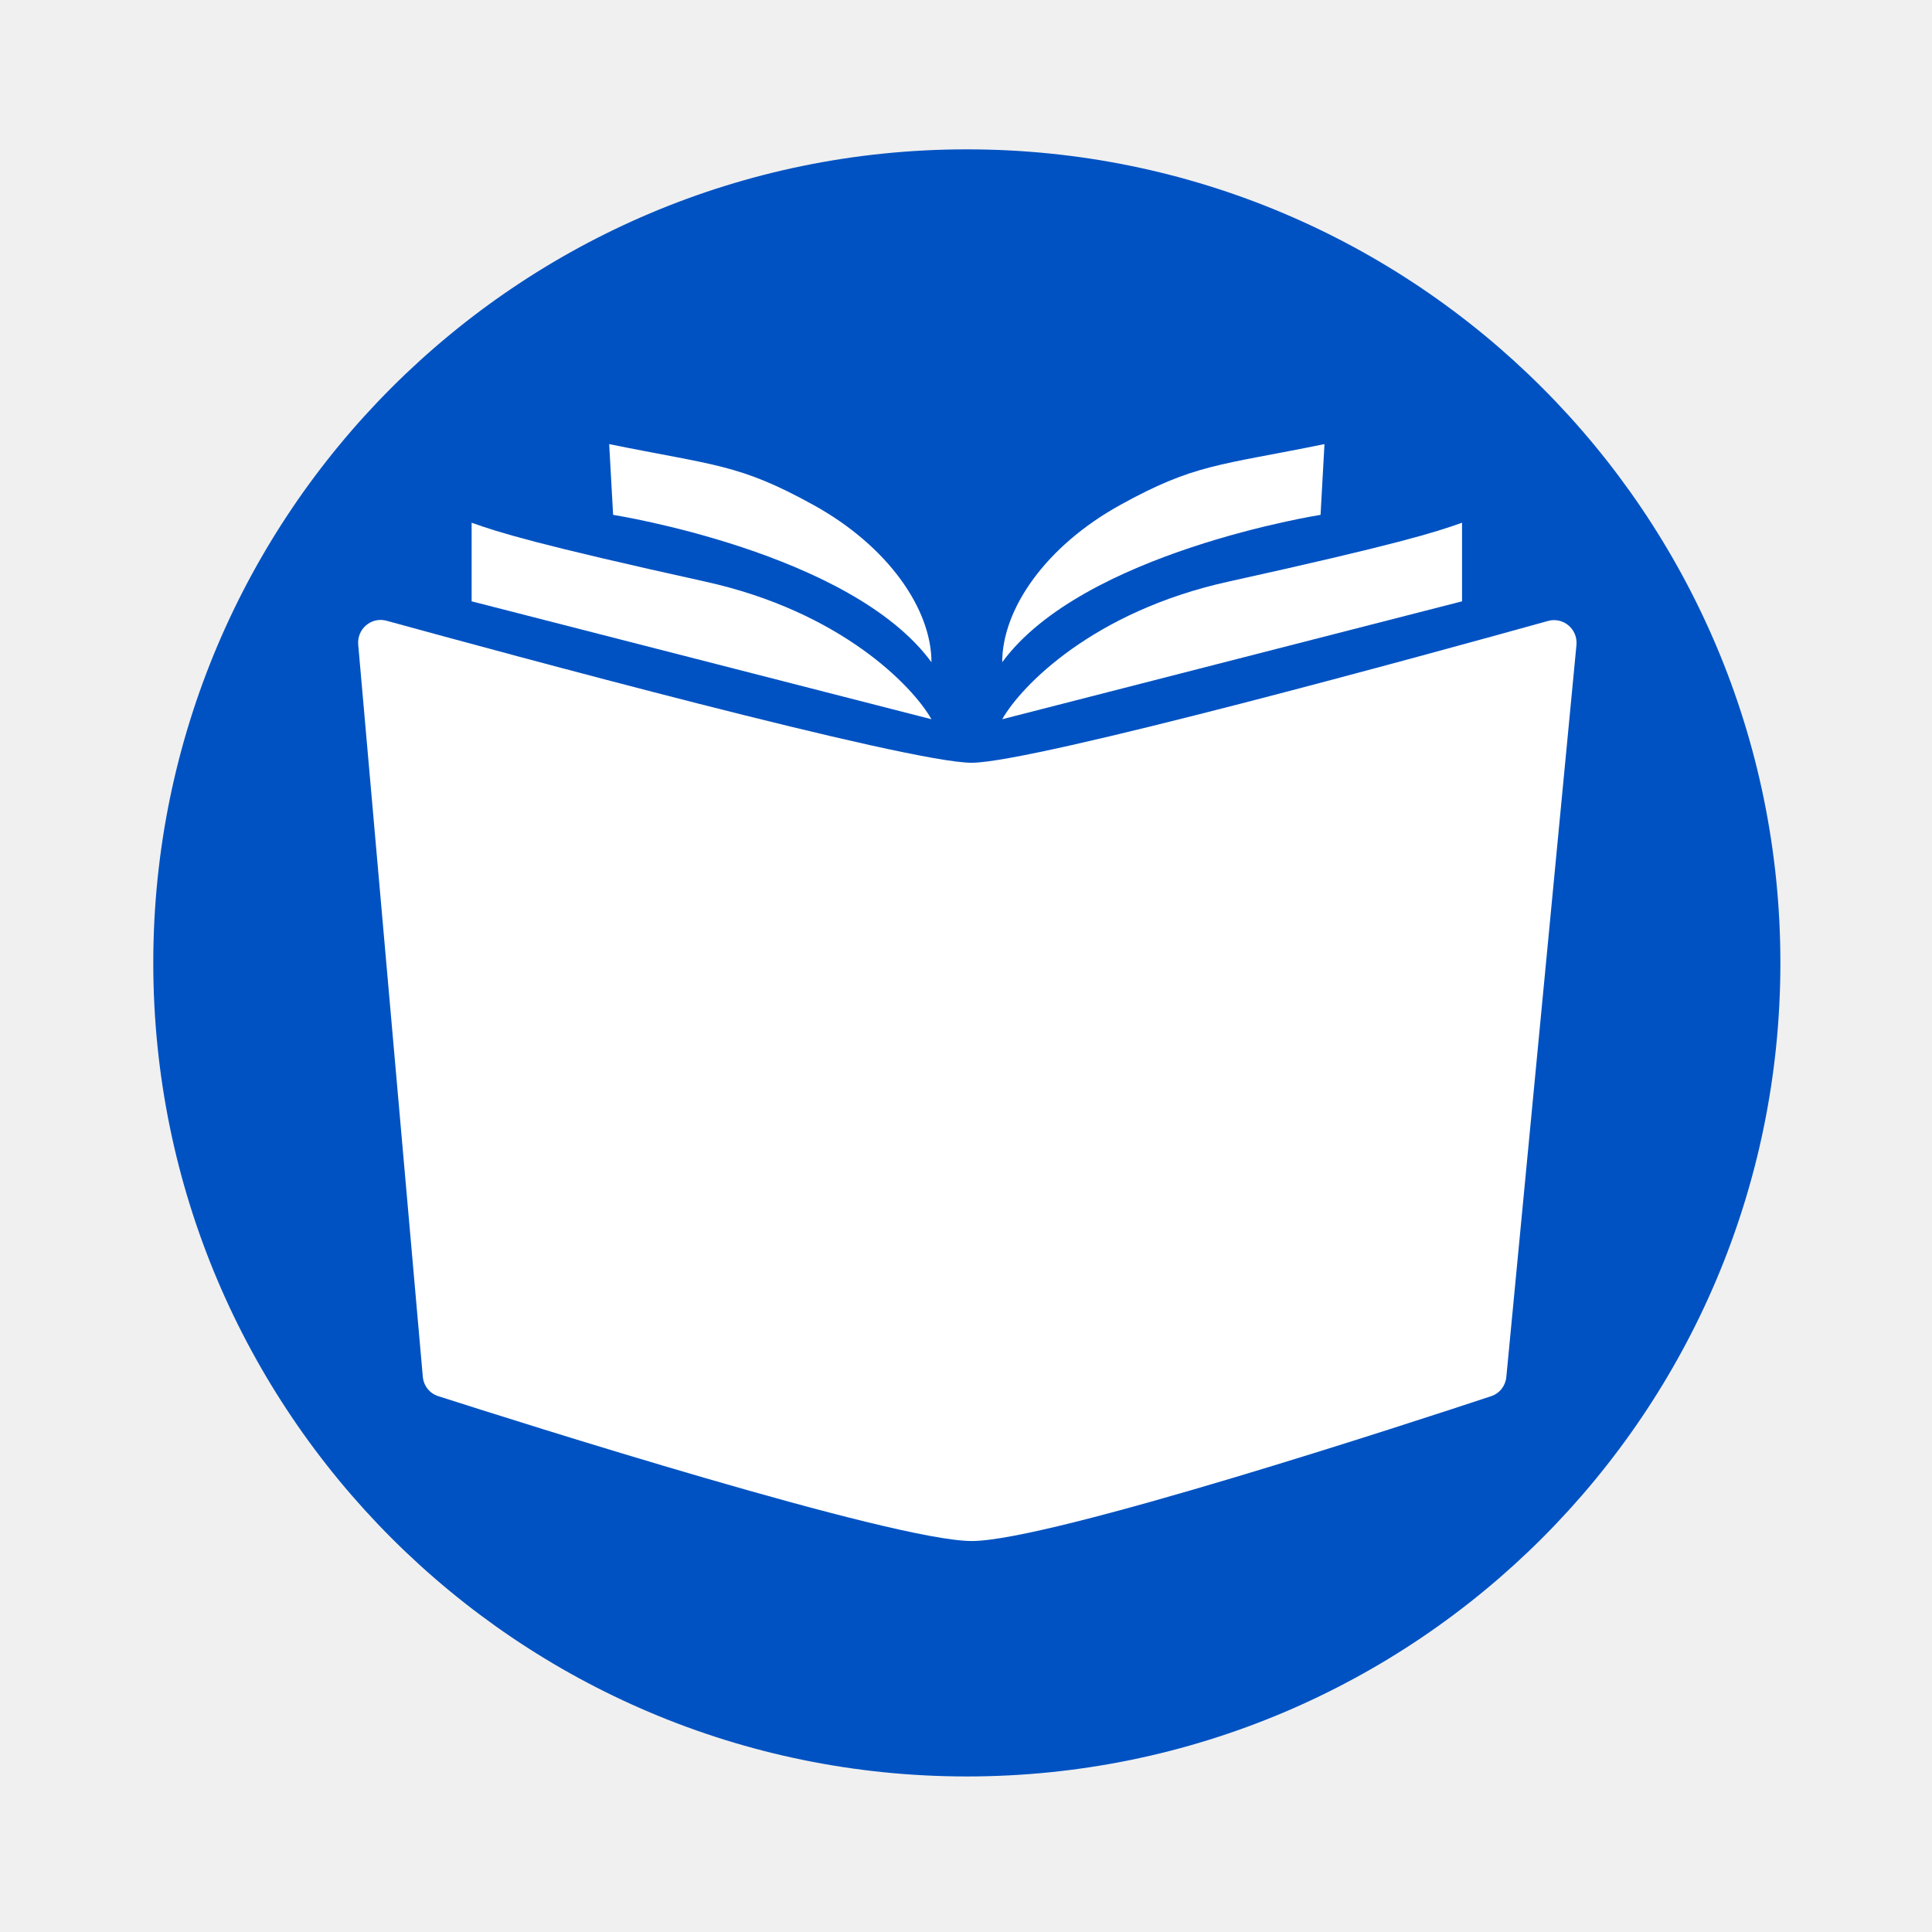
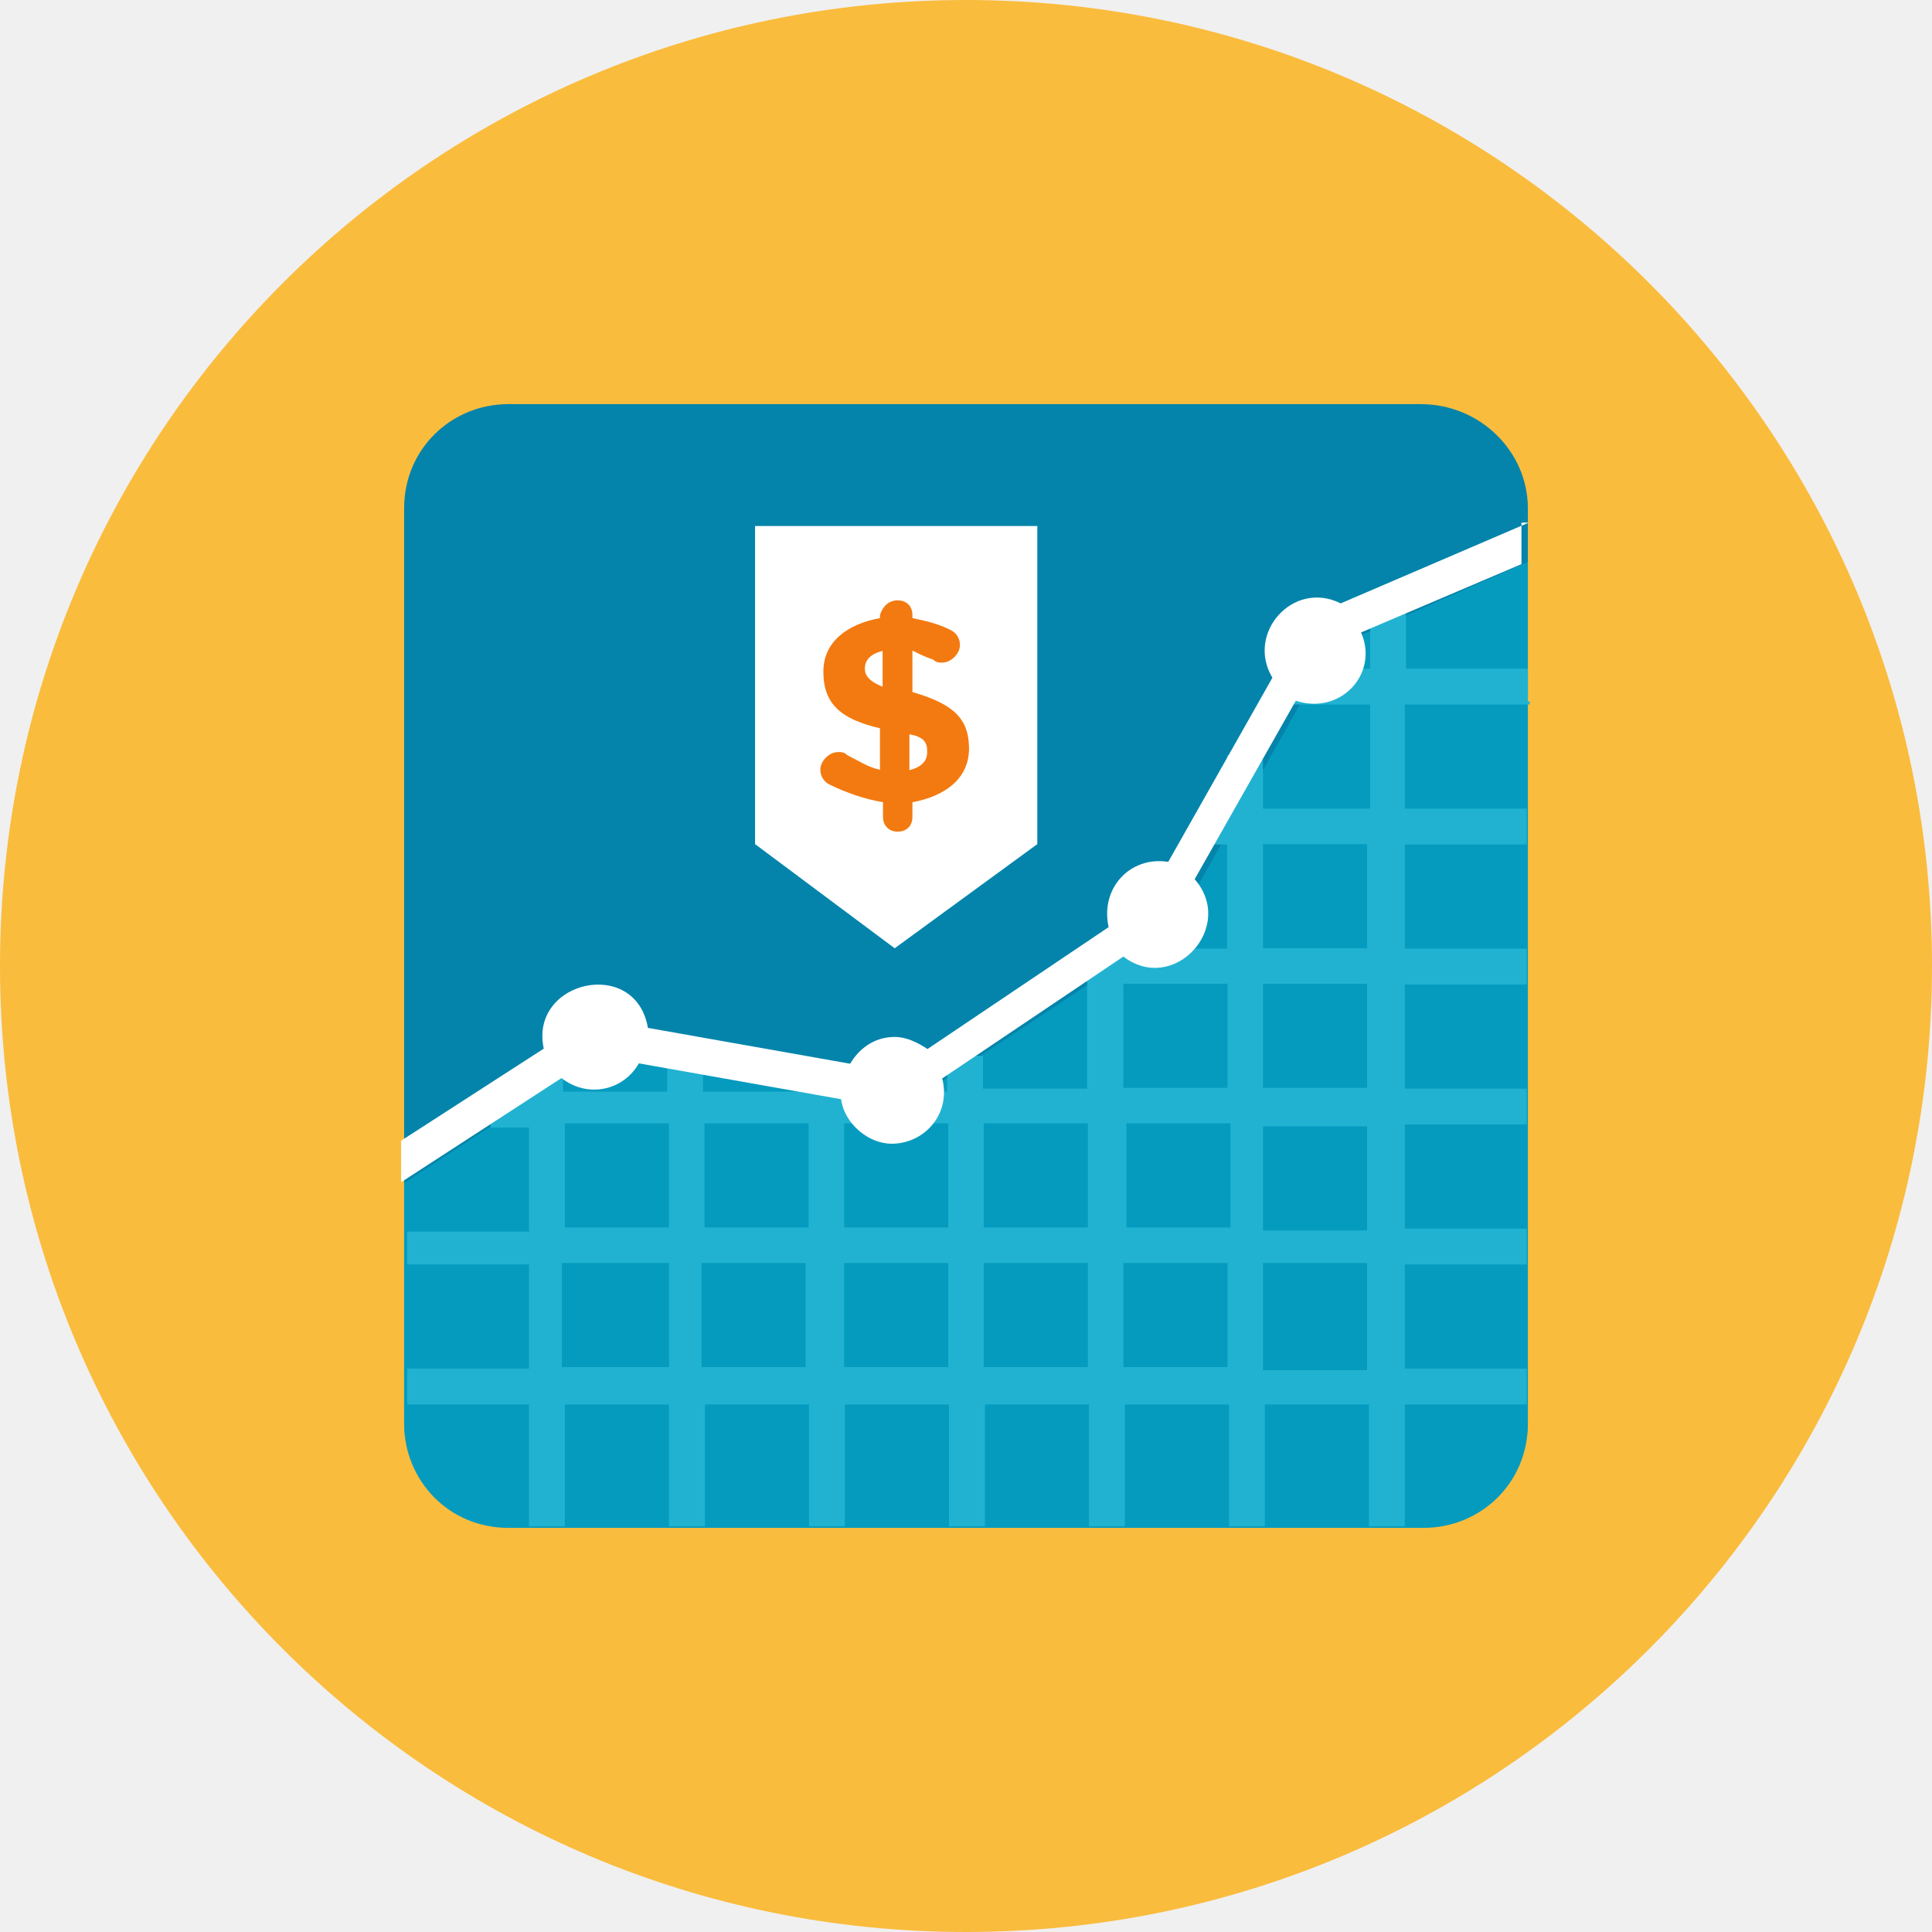
- <svg xmlns="http://www.w3.org/2000/svg" width="512" height="512" viewBox="0 0 512 512" fill="none">
-   <circle cx="256.221" cy="255.179" r="215.6" fill="#0052C2" />
-   <path d="M410.235 164.561C414.299 163.431 418.178 166.744 417.776 170.942L399.194 364.909C398.968 367.268 397.438 369.251 395.189 369.996C375.149 376.639 278.274 408.389 257.534 408.389C236.782 408.389 136.713 376.601 116.111 369.984C113.819 369.249 112.259 367.231 112.048 364.833L94.931 170.85C94.562 166.676 98.408 163.396 102.449 164.506C133.326 172.993 240.851 202.207 257.534 202.139C274.176 202.072 379.546 173.098 410.235 164.561Z" fill="white" />
-   <path d="M296.841 133.839C277.052 144.775 265.595 161.44 265.595 175.501C286.946 146.337 349.96 136.443 349.96 136.443L351.002 117.695C322.88 123.423 316.631 122.903 296.841 133.839Z" fill="white" />
-   <path d="M325.484 154.149C289.654 162.065 270.629 181.75 265.595 190.603L387.456 159.357V138.526C380.165 141.13 370.27 144.254 325.484 154.149Z" fill="white" />
-   <path d="M215.6 133.839C235.39 144.775 246.847 161.44 246.847 175.501C225.495 146.337 162.481 136.443 162.481 136.443L161.44 117.695C189.562 123.423 195.811 122.903 215.6 133.839Z" fill="white" />
-   <path d="M186.958 154.149C222.787 162.065 241.813 181.75 246.847 190.603L124.986 159.357V138.526C132.277 141.13 142.171 144.254 186.958 154.149Z" fill="white" />
+ <svg xmlns="http://www.w3.org/2000/svg" version="1.1" id="Layer_1" x="0px" y="0px" viewBox="0 0 512 512" style="enable-background:new 0 0 512 512;" xml:space="preserve">
+   <style type="text/css">
+ 	.st0{fill:#FABC3D;}
+ 	.st1{fill:#0484AB;}
+ 	.st2{fill:#059BBF;}
+ 	.st3{fill:#21B2D1;}
+ 	.st4{fill:#FFFFFF;}
+ 	.st5{fill:#F37A10;}
+ </style>
+   <g id="XMLID_1_">
+     <circle id="XMLID_3_" class="st0" cx="256" cy="256" r="256" />
+     <path id="XMLID_4_" class="st1" d="M404.9,134.7v241.8c0,15.8-12.6,27.6-27.6,27.6H134.7c-15.8,0-27.6-12.6-27.6-27.6V134.7   c0-15.8,12.6-27.6,27.6-27.6h241.8C392.3,107.1,404.9,119.7,404.9,134.7z" />
+     <path id="XMLID_5_" class="st2" d="M404.9,148.9v228.4c0,15.8-12.6,27.6-27.6,27.6H134.7c-15.8,0-27.6-12.6-27.6-27.6v-63.8   l52-33.9l79.6,14.2l72.5-48l41.7-74L404.9,148.9z" />
+     <path id="XMLID_22_" class="st3" d="M404.9,185.9v-8.7h-32.3v-18.9h-9.5v18.9h-23.6v9.5h23.6v27.6h-28.4v-14.2h-9.5v14.2h-4.7v9.5   h4.7v27.6h-27.6h-9.5v9.5v27.6h-27.6v-8.7h-9.5v9.5h-27.6v-4.7h-9.5v4.7h-27.6v-9.5h-9.5v9.5h-27.6v-4.7h-9.5v4.7H130v9.5h10.2   v27.6h-32.3v8.7h32.3v27.6h-32.3v9.5h32.3v32.3h9.5v-32.3h27.6v32.3h9.5v-32.3h27.6v32.3h9.5v-32.3h27.6v32.3h9.5v-32.3h27.6v32.3   h9.5v-32.3h27.6v32.3h9.5v-32.3h27.6v32.3h9.5v-32.3h32.3v-9.5h-32.3v-27.6h32.3v-9.5h-32.3v-27.6h32.3v-9.5h-32.3v-27.6h32.3v-9.5   h-32.3v-27.6h32.3v-9.5h-32.3v-27.6h33.1V185.9z M297.7,260.7h27.6v27.6h-27.6V260.7z M326.1,297.7v27.6h-27.6v-27.6H326.1z    M288.3,297.7v27.6h-27.6v-27.6H288.3z M251.3,297.7v27.6h-27.6v-27.6H251.3z M214.3,297.7v27.6h-27.6v-27.6H214.3z M148.9,297.7   h28.4v27.6h-27.6v-27.6H148.9z M148.9,363.1v-28.4h28.4v27.6h-28.4V363.1z M185.9,363.1v-28.4h27.6v27.6h-27.6V363.1z M223.7,363.1   v-28.4h27.6v27.6h-27.6V363.1z M260.7,363.1v-28.4h27.6v27.6h-27.6V363.1z M297.7,363.1v-28.4h27.6v27.6h-27.6V363.1z M363.1,363.1   h-28.4v-28.4h27.6v28.4H363.1z M363.1,326.1h-28.4v-27.6h27.6v27.6H363.1z M363.1,288.3h-28.4v-27.6h27.6v27.6H363.1z M363.1,251.3   h-28.4v-27.6h27.6v27.6H363.1z" />
+     <path id="XMLID_23_" class="st4" d="M404.9,138.6l-49.6,21.3c-12.6-6.3-25.2,7.9-18.1,19.7l-27.6,48.8   c-10.2-1.6-18.1,7.1-15.8,17.3l-48,32.3c-2.4-1.6-5.5-3.2-8.7-3.2c-5.5,0-9.5,3.2-11.8,7.1l-53.6-9.5c-3.2-18.9-31.5-12.6-27.6,5.5   l-37.8,24.4v11l42.5-27.6c7.1,5.5,16.5,3.2,20.5-3.9l53.6,9.5c0.8,6.3,7.1,11.8,13.4,11.8c8.7,0,15.8-7.9,13.4-17.3l48-32.3   c13.4,10.2,29.9-7.9,18.9-20.5l26.8-47.3c11.8,3.9,22.1-7.1,17.3-18.1l42.5-18.1v-11H404.9z" />
+     <polygon id="XMLID_24_" class="st4" points="274.9,223.7 237.1,251.3 200.1,223.7 200.1,139.4 274.9,139.4  " />
+     <path id="XMLID_28_" class="st5" d="M237.9,159.1c2.4,0,3.9,1.6,3.9,3.9v0.8c3.9,0.8,7.1,1.6,10.2,3.2c1.6,0.8,2.4,2.4,2.4,3.9   c0,2.4-2.4,4.7-4.7,4.7c-0.8,0-1.6,0-2.4-0.8c-2.4-0.8-3.9-1.6-5.5-2.4v11c11,3.2,15,7.1,15,15s-6.3,12.6-15,14.2v3.9   c0,2.4-1.6,3.9-3.9,3.9s-3.9-1.6-3.9-3.9v-3.9c-4.7-0.8-9.5-2.4-14.2-4.7c-1.6-0.8-2.4-2.4-2.4-3.9c0-2.4,2.4-4.7,4.7-4.7   c0.8,0,1.6,0,2.4,0.8c3.2,1.6,5.5,3.2,8.7,3.9v-11c-10.2-2.4-15-6.3-15-15c0-7.9,6.3-12.6,15-14.2v-0.8   C233.9,160.7,235.5,159.1,237.9,159.1z M233.9,182v-9.5c-3.2,0.8-4.7,2.4-4.7,4.7C229.2,178.8,230,180.4,233.9,182z M241,194.6v9.5   c3.2-0.8,4.7-2.4,4.7-4.7C245.8,196.9,245,195.3,241,194.6z" />
+   </g>
</svg>
